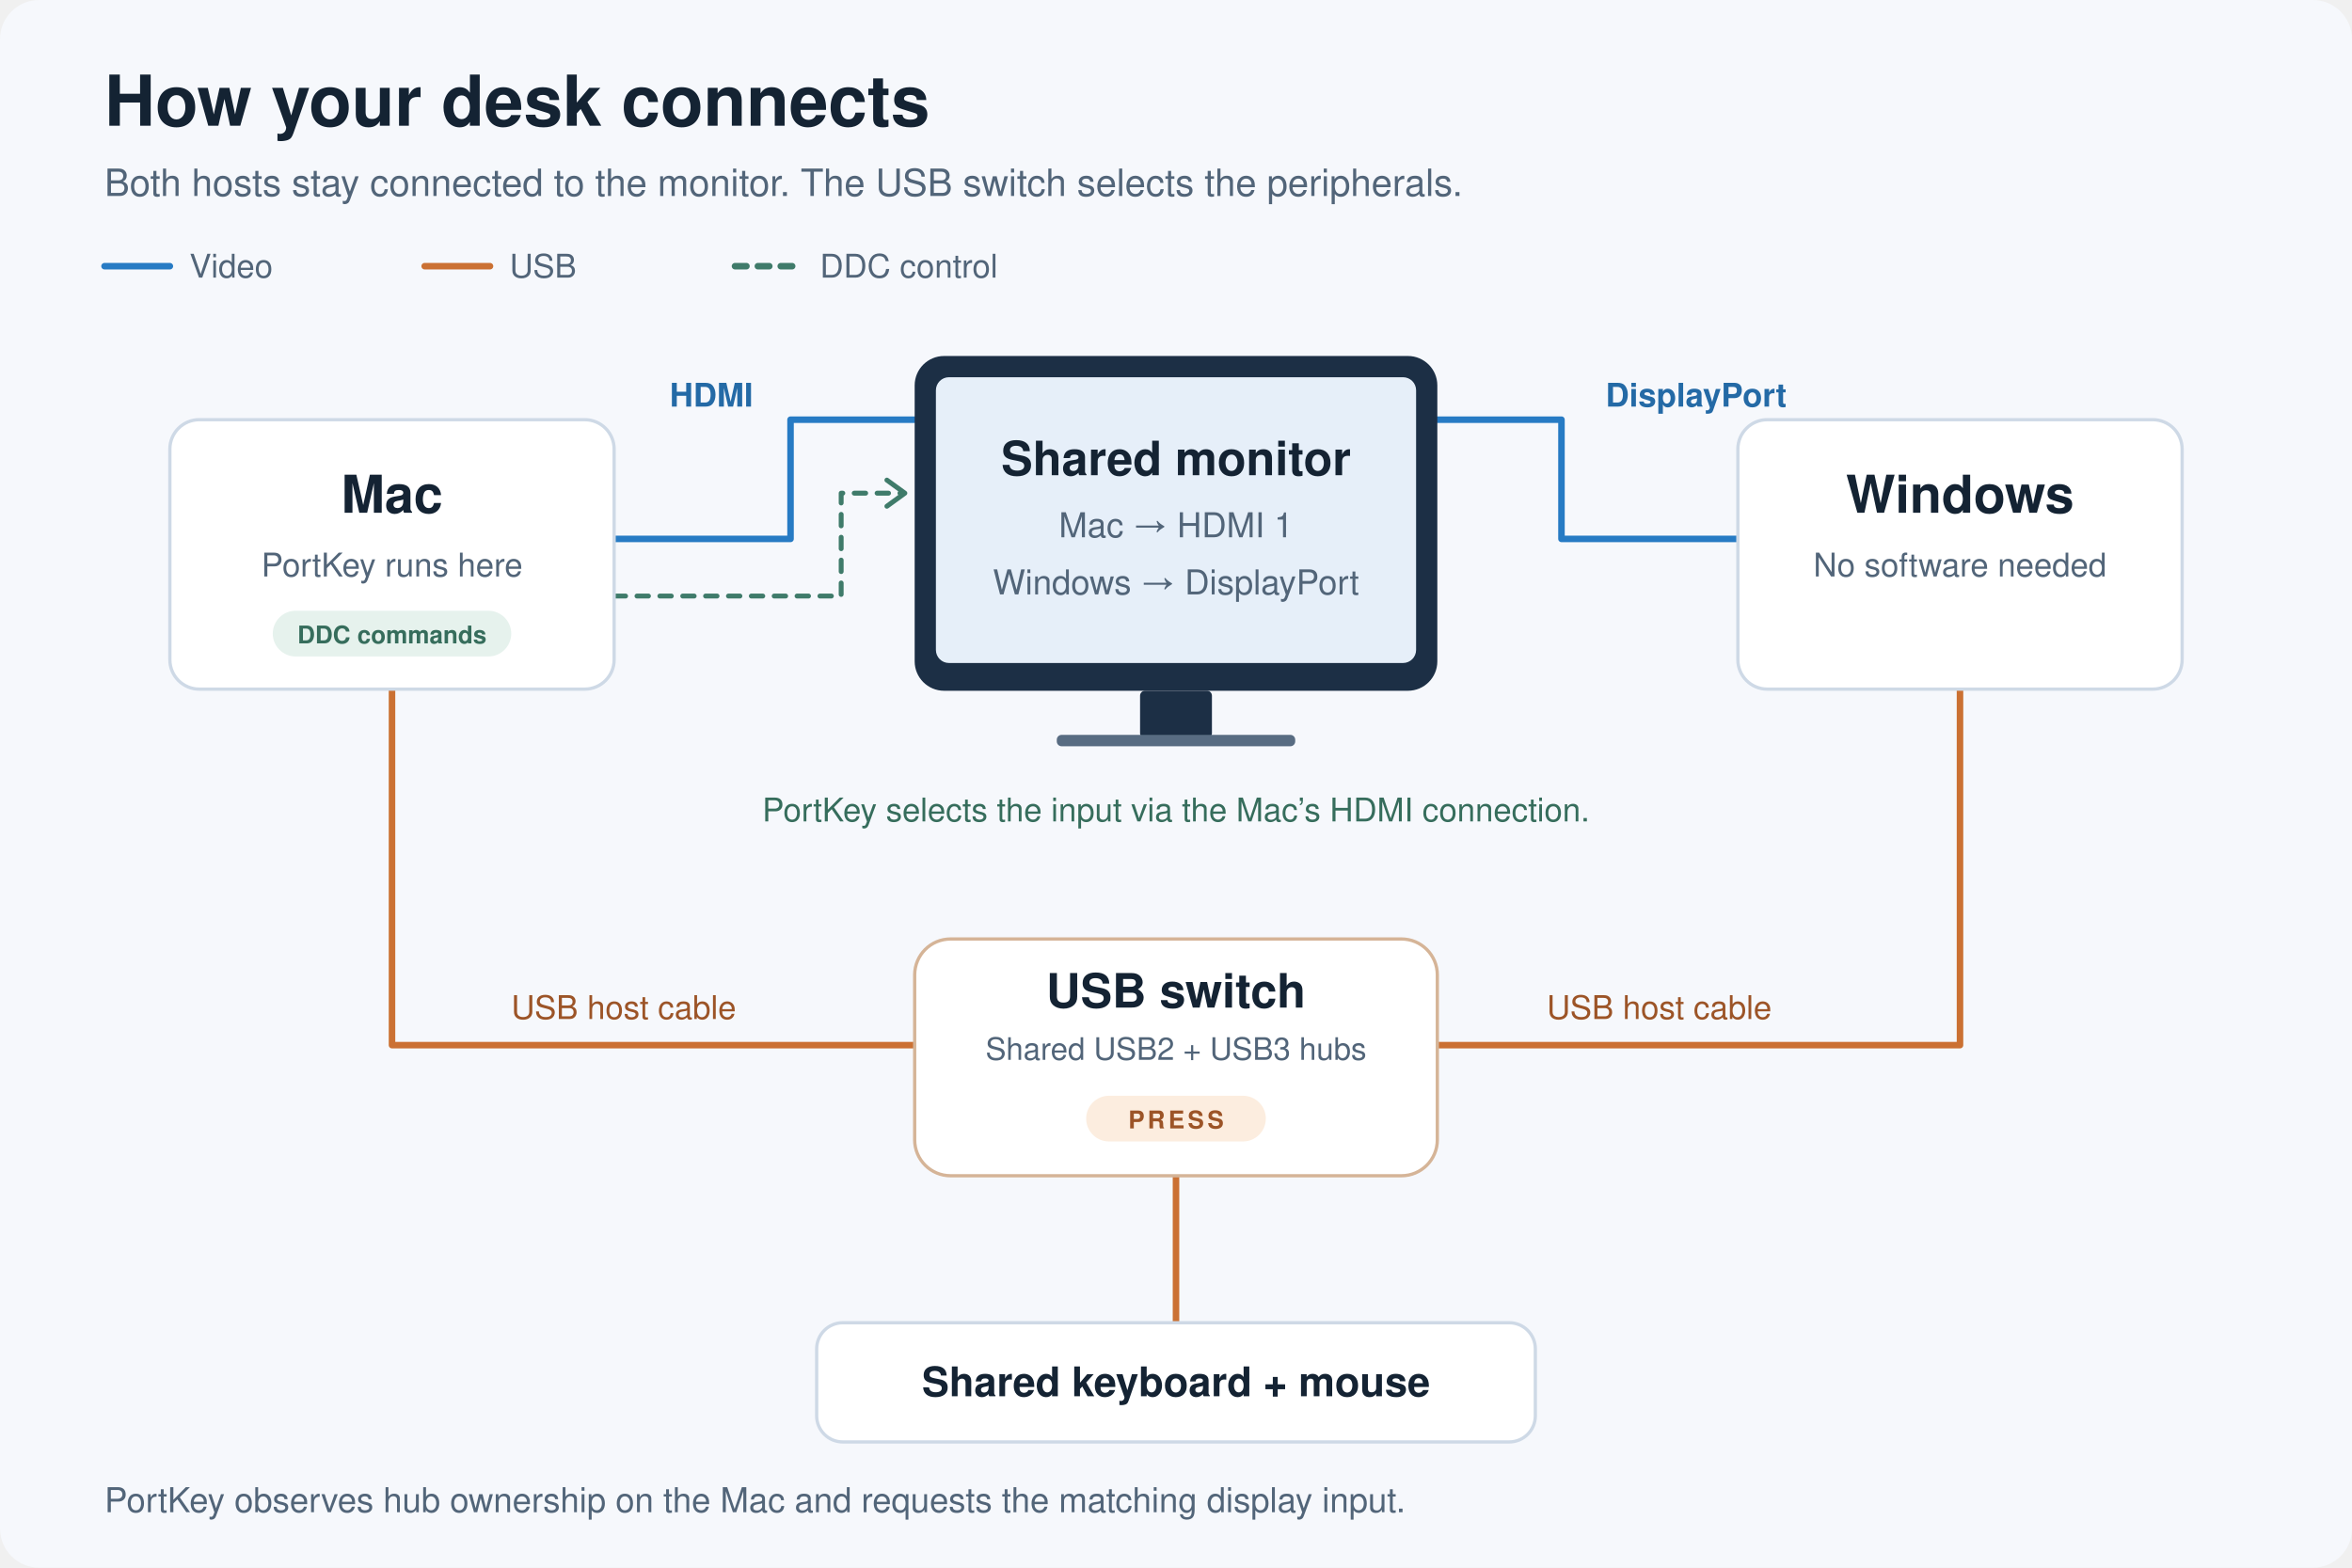
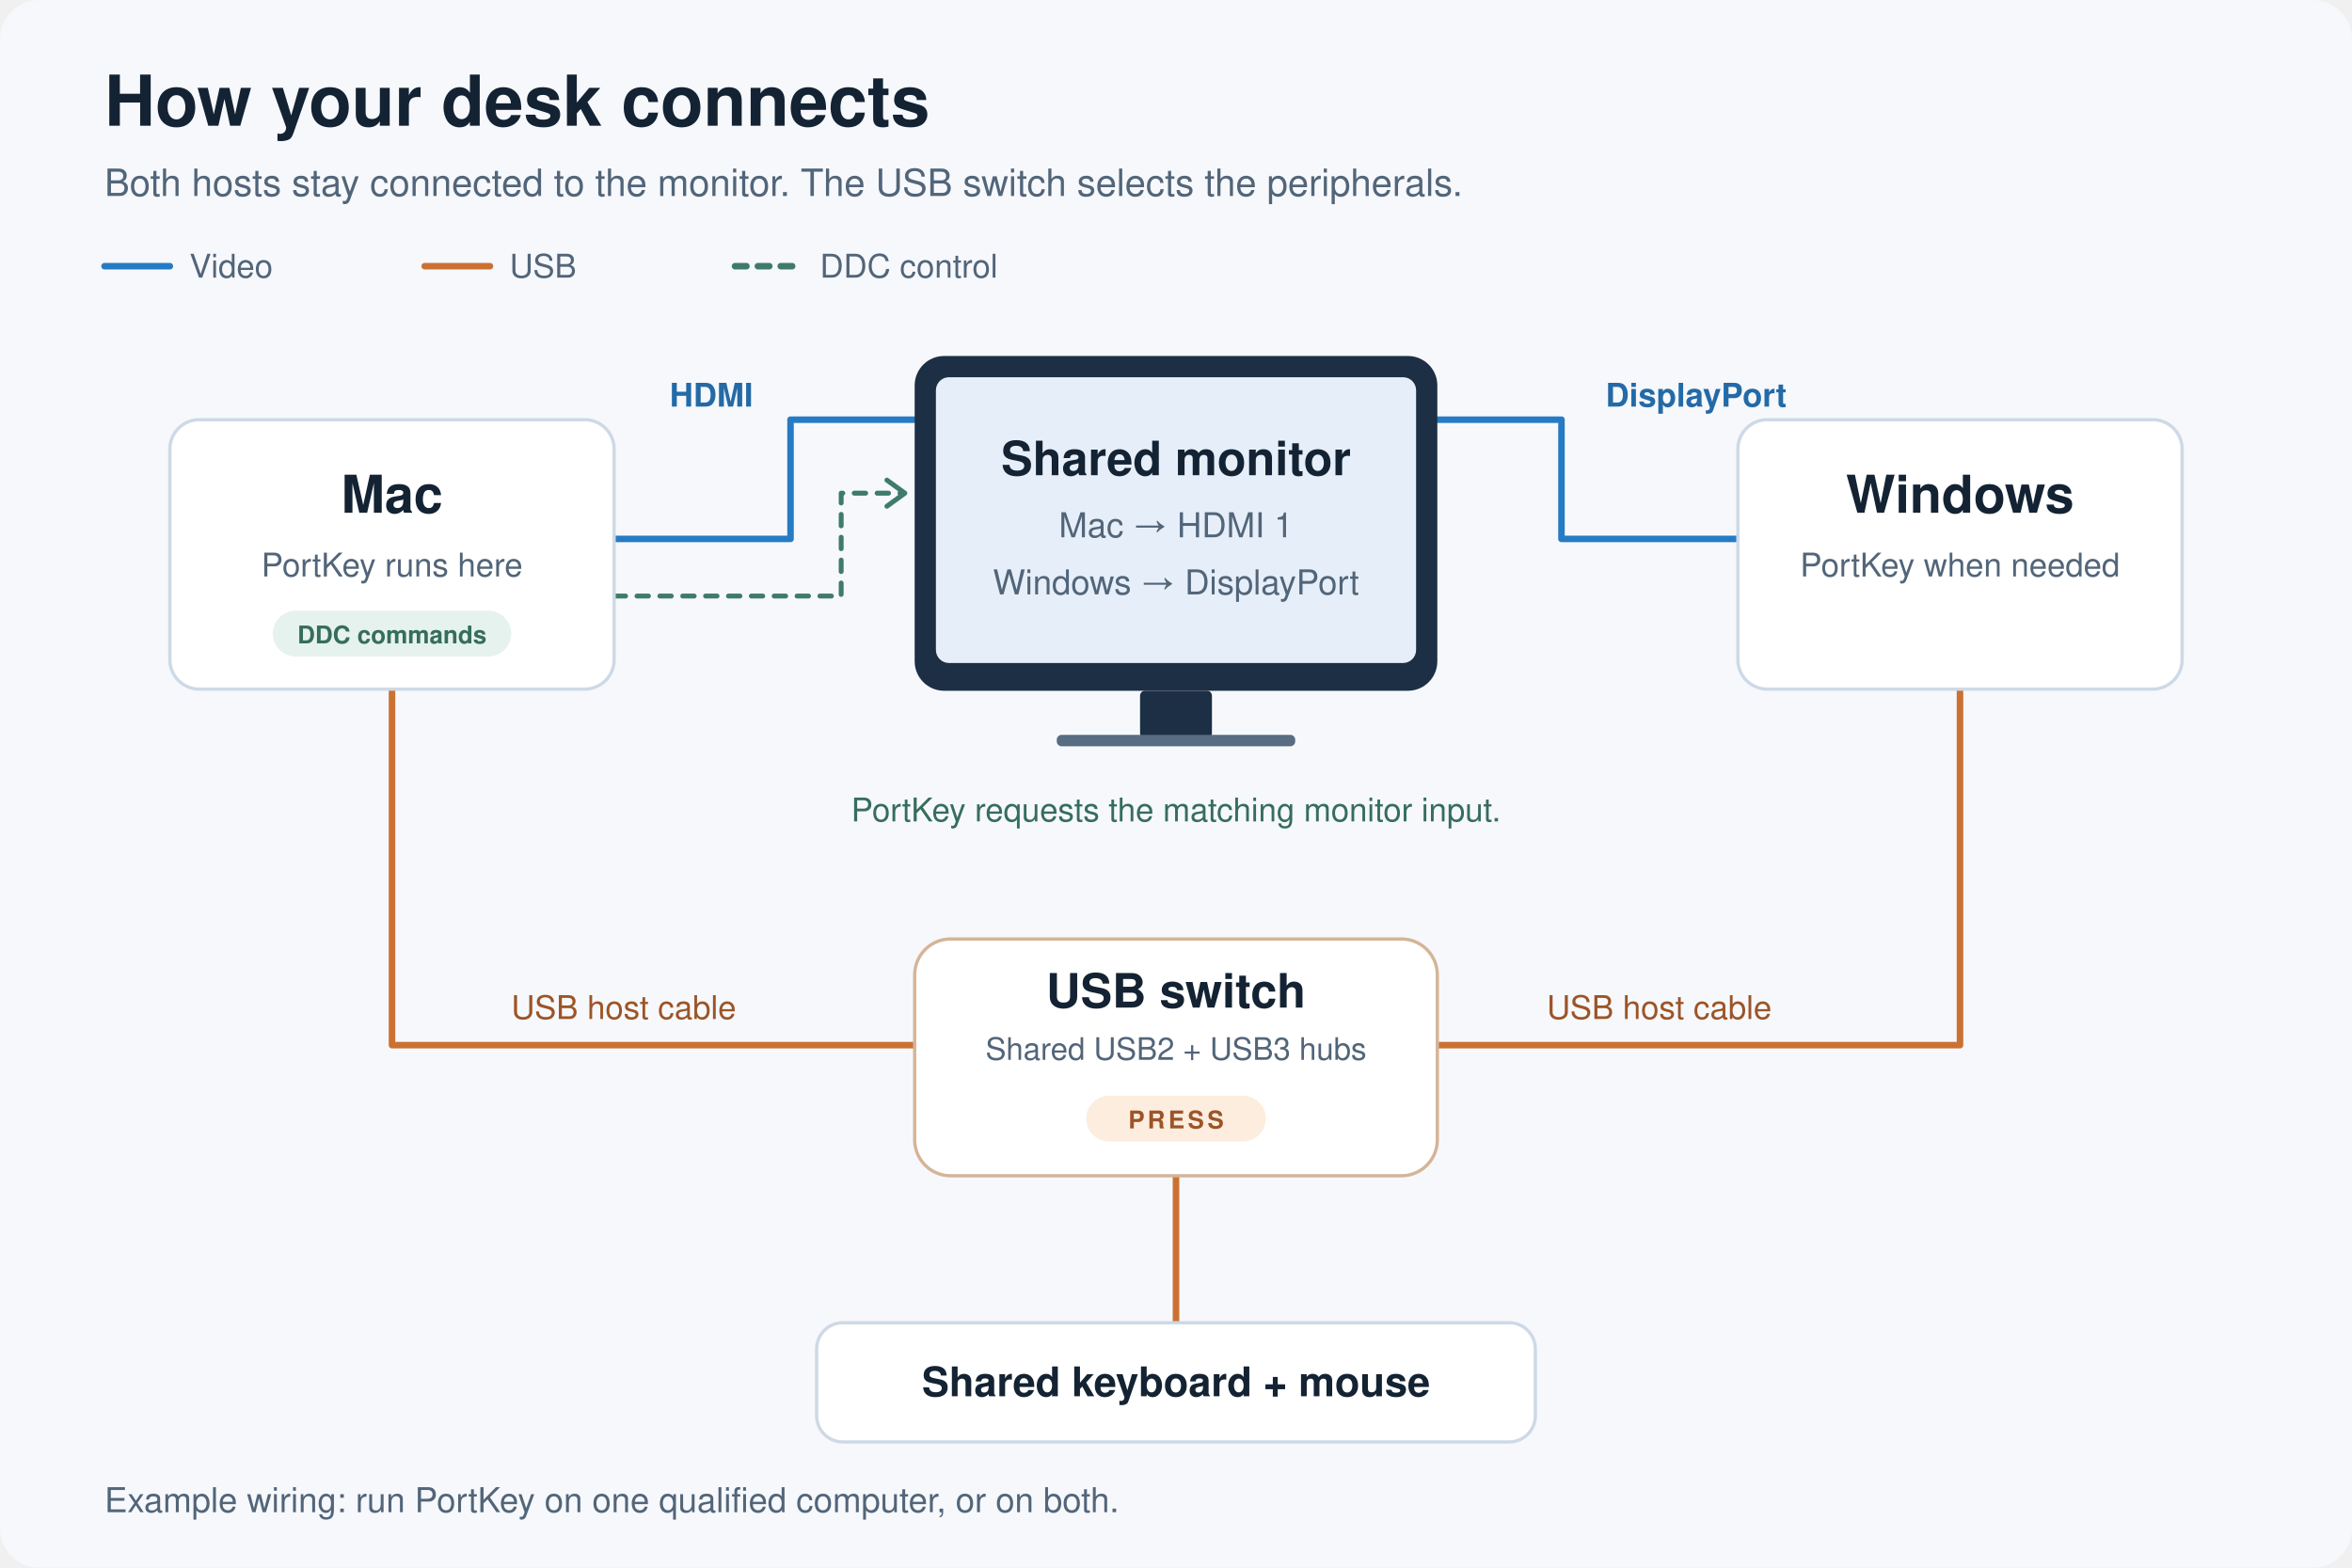
<svg xmlns="http://www.w3.org/2000/svg" width="1440" height="960" viewBox="0 0 1440 960" role="img" aria-labelledby="title desc">
  <g font-family="-apple-system, BlinkMacSystemFont, Segoe UI, Helvetica, Arial, sans-serif">
    <rect x="0" y="0" width="1440" height="960" rx="24" fill="#F6F8FC" stroke="none" stroke-width="1" />
    <text x="64" y="77" font-size="43" font-weight="700" fill="#142333">How your desk connects</text>
    <text x="64" y="120" font-size="23" font-weight="400" fill="#526579">Both hosts stay connected to the monitor. The USB switch selects the peripherals.</text>
    <path d="M64 163 H104" fill="none" stroke="#277BC4" stroke-width="4" stroke-linecap="round" stroke-linejoin="round" />
    <text x="116" y="170" font-size="20" font-weight="500" fill="#526579">Video</text>
    <path d="M260 163 H300" fill="none" stroke="#CB7133" stroke-width="4" stroke-linecap="round" stroke-linejoin="round" />
    <text x="312" y="170" font-size="20" font-weight="500" fill="#526579">USB</text>
    <path d="M450 163 H490" fill="none" stroke="#3F7B6A" stroke-width="4" stroke-linecap="round" stroke-linejoin="round" stroke-dasharray="7 7" />
    <text x="502" y="170" font-size="20" font-weight="500" fill="#526579">DDC control</text>
    <path d="M376 330 H484 V257 H560" fill="none" stroke="#277BC4" stroke-width="4" stroke-linecap="round" stroke-linejoin="round" />
    <path d="M1064 330 H956 V257 H880" fill="none" stroke="#277BC4" stroke-width="4" stroke-linecap="round" stroke-linejoin="round" />
    <text x="410" y="249" font-size="20" font-weight="600" fill="#246AA6">HDMI</text>
    <text x="983" y="249" font-size="20" font-weight="600" fill="#246AA6">DisplayPort</text>
    <path d="M376 365 H515 V302 H552" fill="none" stroke="#3F7B6A" stroke-width="3" stroke-linecap="round" stroke-linejoin="round" stroke-dasharray="7 7" />
    <path d="M543 294 L554 302 L543 310" fill="none" stroke="#3F7B6A" stroke-width="3" stroke-linecap="round" stroke-linejoin="round" />
    <path d="M240 422 V640 H560" fill="none" stroke="#CB7133" stroke-width="4" stroke-linecap="round" stroke-linejoin="round" />
    <path d="M1200 422 V640 H880" fill="none" stroke="#CB7133" stroke-width="4" stroke-linecap="round" stroke-linejoin="round" />
    <text x="313" y="624" font-size="20" font-weight="500" fill="#9C5427">USB host cable</text>
    <text x="947" y="624" font-size="20" font-weight="500" fill="#9C5427">USB host cable</text>
    <path d="M720 720 V810" fill="none" stroke="#CB7133" stroke-width="4" stroke-linecap="round" stroke-linejoin="round" />
    <rect x="104" y="257" width="272" height="165" rx="18" fill="#FFFFFF" stroke="#CED9E6" stroke-width="2" />
    <text x="240" y="314" font-size="32" font-weight="650" fill="#142333" text-anchor="middle">Mac</text>
    <text x="240" y="353" font-size="20" font-weight="400" fill="#526579" text-anchor="middle">PortKey runs here</text>
    <rect x="167" y="374" width="146" height="28" rx="14" fill="#E6F2ED" stroke="none" stroke-width="1" />
    <text x="240" y="394" font-size="15" font-weight="600" fill="#366D5C" text-anchor="middle">DDC commands</text>
    <rect x="1064" y="257" width="272" height="165" rx="18" fill="#FFFFFF" stroke="#CED9E6" stroke-width="2" />
    <text x="1200" y="314" font-size="32" font-weight="650" fill="#142333" text-anchor="middle">Windows</text>
-     <text x="1200" y="353" font-size="20" font-weight="400" fill="#526579" text-anchor="middle">No software needed</text>
+     <text x="1200" y="353" font-size="20" font-weight="400" fill="#526579" text-anchor="middle">PortKey when needed</text>
    <rect x="560" y="218" width="320" height="205" rx="18" fill="#1C2F45" stroke="none" stroke-width="1" />
    <rect x="573" y="231" width="294" height="175" rx="8" fill="#E6EFF9" stroke="none" stroke-width="1" />
    <text x="720" y="291" font-size="29" font-weight="650" fill="#142333" text-anchor="middle">Shared monitor</text>
    <text x="720" y="329" font-size="21" font-weight="400" fill="#526579" text-anchor="middle">Mac → HDMI 1</text>
    <text x="720" y="364" font-size="21" font-weight="400" fill="#526579" text-anchor="middle">Windows → DisplayPort</text>
    <rect x="698" y="423" width="44" height="29" rx="3" fill="#1C2F45" stroke="none" stroke-width="1" />
    <rect x="647" y="450" width="146" height="7" rx="3" fill="#586C82" stroke="none" stroke-width="1" />
-     <text x="720" y="503" font-size="20" font-weight="500" fill="#366D5C" text-anchor="middle">PortKey selects the input via the Mac’s HDMI connection.</text>
+     <text x="720" y="503" font-size="20" font-weight="500" fill="#366D5C" text-anchor="middle">PortKey requests the matching monitor input.</text>
    <rect x="560" y="575" width="320" height="145" rx="22" fill="#FFFFFF" stroke="#D5B497" stroke-width="2" />
    <text x="720" y="617" font-size="29" font-weight="650" fill="#142333" text-anchor="middle">USB switch</text>
    <text x="720" y="649" font-size="19" font-weight="400" fill="#526579" text-anchor="middle">Shared USB2 + USB3 hubs</text>
    <rect x="665" y="671" width="110" height="28" rx="14" fill="#FCEDDF" stroke="none" stroke-width="1" />
    <text x="720" y="691" font-size="15" font-weight="650" fill="#9C5427" text-anchor="middle" letter-spacing="2">PRESS</text>
    <rect x="500" y="810" width="440" height="73" rx="16" fill="#FFFFFF" stroke="#CED9E6" stroke-width="2" />
    <text x="720" y="855" font-size="25" font-weight="550" fill="#142333" text-anchor="middle">Shared keyboard + mouse</text>
-     <text x="64" y="926" font-size="21" font-weight="400" fill="#526579">PortKey observes hub ownership on the Mac and requests the matching display input.</text>
+     <text x="64" y="926" font-size="21" font-weight="400" fill="#526579">Example wiring: run PortKey on one qualified computer, or on both.</text>
  </g>
</svg>
